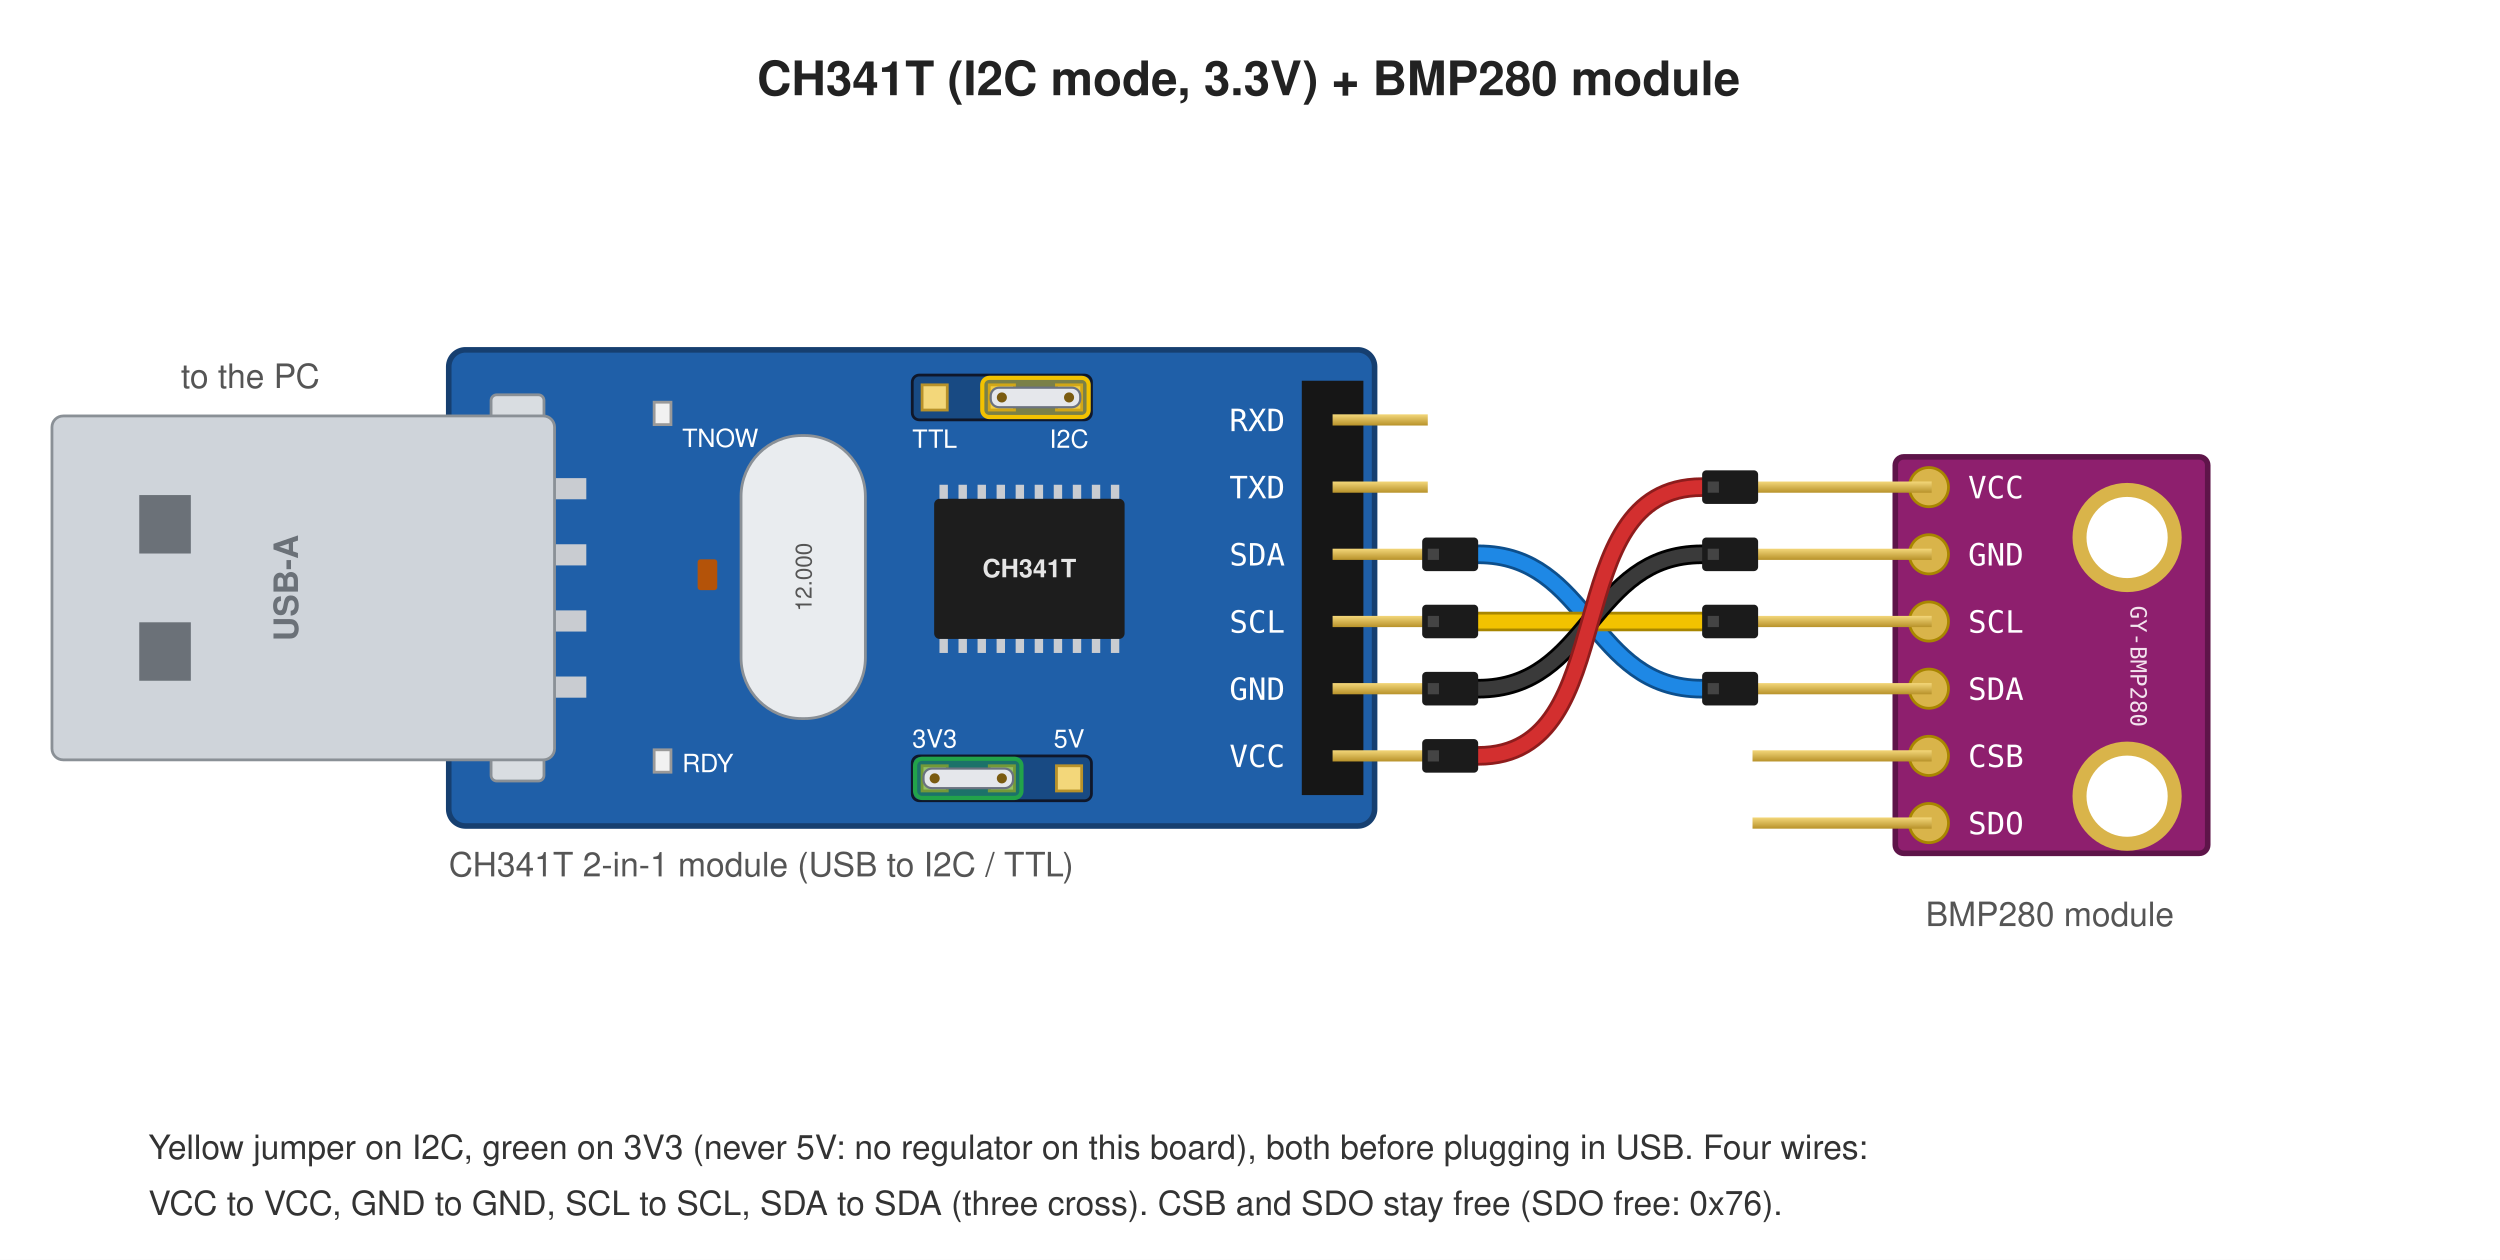
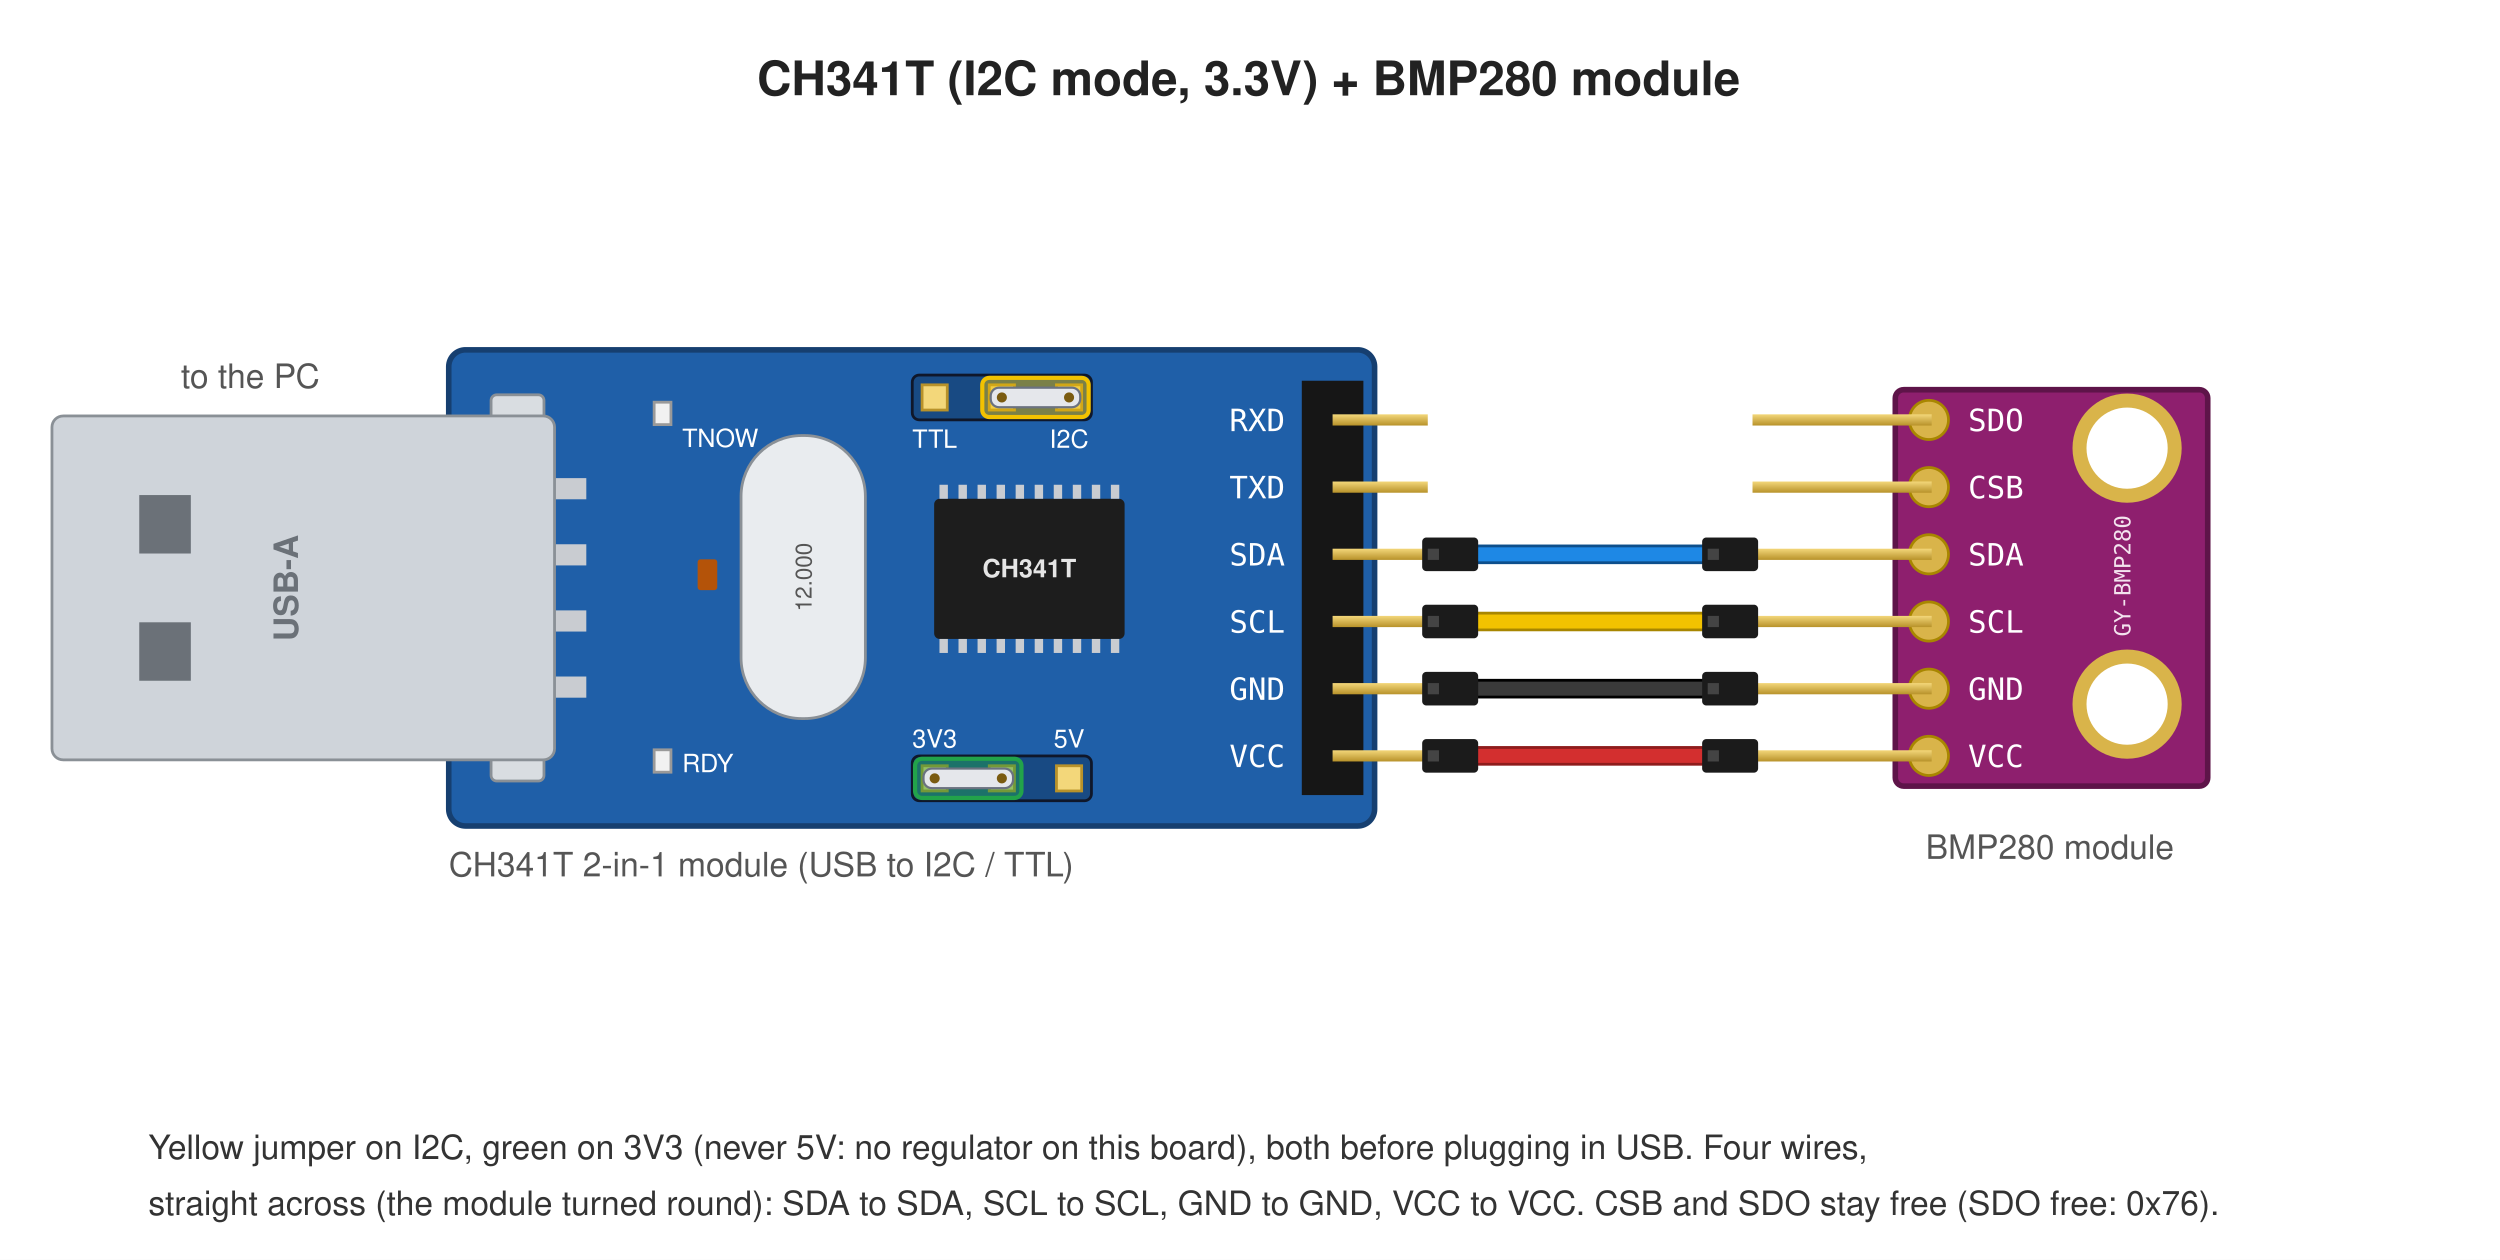
<svg xmlns="http://www.w3.org/2000/svg" viewBox="0 0 893 450" width="893" height="450" font-family="Helvetica, Arial, sans-serif">
  <style>@media (prefers-color-scheme: dark) { .bg { fill-opacity: 0.85 } }</style>
  <defs>
    <linearGradient id="metal" x1="0" y1="0" x2="0" y2="1">
      <stop offset="0" stop-color="#e9ecef" />
      <stop offset="0.5" stop-color="#b8bec5" />
      <stop offset="1" stop-color="#d9dde1" />
    </linearGradient>
    <linearGradient id="pin" x1="0" y1="0" x2="0" y2="1">
      <stop offset="0" stop-color="#f3d77a" />
      <stop offset="1" stop-color="#b8922a" />
    </linearGradient>
    <g id="dupont">
      <rect x="0" y="-6" width="20" height="12" rx="1.5" fill="#1b1b1b" />
      <rect x="2" y="-2" width="4" height="4" fill="#444" />
    </g>
  </defs>
  <rect class="bg" width="893" height="450" fill="#ffffff" />
  <text x="446" y="34" text-anchor="middle" font-size="17" font-weight="bold" fill="#222">CH341T (I2C mode, 3.3V) + BMP280 module</text>
  <text x="89.425" y="138.583" text-anchor="middle" font-size="12" fill="#555">to the PC</text>
  <rect x="160.291" y="124.961" width="330.709" height="170.079" rx="6" fill="#1f5fa8" stroke="#163f70" stroke-width="2" />
  <rect x="175.409" y="141.024" width="18.898" height="9.449" rx="2" fill="#d9dde1" stroke="#8a9096" />
  <rect x="175.409" y="269.528" width="18.898" height="9.449" rx="2" fill="#d9dde1" stroke="#8a9096" />
  <rect x="196.087" y="170.787" width="13.339" height="7.559" fill="#c9ccd1" />
  <rect x="196.087" y="194.409" width="13.339" height="7.559" fill="#c9ccd1" />
  <rect x="196.087" y="218.031" width="13.339" height="7.559" fill="#c9ccd1" />
  <rect x="196.087" y="241.654" width="13.339" height="7.559" fill="#c9ccd1" />
  <rect x="18.559" y="148.583" width="179.528" height="122.835" rx="4" fill="#cfd4da" stroke="#8a9096" />
  <rect x="49.74" y="176.835" width="18.425" height="20.882" fill="#6b7178" />
  <rect x="49.74" y="222.283" width="18.425" height="20.882" fill="#6b7178" />
  <text transform="translate(106.4331 210.0) rotate(-90)" text-anchor="middle" font-size="12" font-weight="bold" fill="#6b7178">USB-A</text>
  <text x="160.291" y="313.039" font-size="12" fill="#555">CH341T 2-in-1 module (USB to I2C / TTL)</text>
  <rect x="465.0" y="136.0" width="22" height="148.0" fill="#161616" />
  <g fill="url(#pin)">
    <rect x="476.0" y="148.0" width="34.0" height="4" />
    <rect x="476.0" y="172.0" width="34.0" height="4" />
    <rect x="476.0" y="196.0" width="34.0" height="4" />
    <rect x="476.0" y="220.0" width="34.0" height="4" />
    <rect x="476.0" y="244.0" width="34.0" height="4" />
    <rect x="476.0" y="268.0" width="34.0" height="4" />
  </g>
  <g font-size="11" fill="#fff" font-family="Menlo, Consolas, monospace" text-anchor="end">
    <text x="459.0" y="154.0">RXD</text>
    <text x="459.0" y="178.0">TXD</text>
    <text x="459.0" y="202.0">SDA</text>
    <text x="459.0" y="226.0">SCL</text>
    <text x="459.0" y="250.0">GND</text>
    <text x="459.0" y="274.0">VCC</text>
  </g>
  <rect x="333.677" y="178.157" width="68.031" height="50.079" rx="2" fill="#1d1d1d" />
  <rect x="335.579" y="173.157" width="3" height="5" fill="#c9ccd1" />
  <rect x="335.579" y="228.236" width="3" height="5" fill="#c9ccd1" />
  <rect x="342.382" y="173.157" width="3" height="5" fill="#c9ccd1" />
  <rect x="342.382" y="228.236" width="3" height="5" fill="#c9ccd1" />
  <rect x="349.185" y="173.157" width="3" height="5" fill="#c9ccd1" />
  <rect x="349.185" y="228.236" width="3" height="5" fill="#c9ccd1" />
  <rect x="355.988" y="173.157" width="3" height="5" fill="#c9ccd1" />
  <rect x="355.988" y="228.236" width="3" height="5" fill="#c9ccd1" />
  <rect x="362.791" y="173.157" width="3" height="5" fill="#c9ccd1" />
  <rect x="362.791" y="228.236" width="3" height="5" fill="#c9ccd1" />
  <rect x="369.594" y="173.157" width="3" height="5" fill="#c9ccd1" />
  <rect x="369.594" y="228.236" width="3" height="5" fill="#c9ccd1" />
  <rect x="376.398" y="173.157" width="3" height="5" fill="#c9ccd1" />
  <rect x="376.398" y="228.236" width="3" height="5" fill="#c9ccd1" />
  <rect x="383.201" y="173.157" width="3" height="5" fill="#c9ccd1" />
  <rect x="383.201" y="228.236" width="3" height="5" fill="#c9ccd1" />
  <rect x="390.004" y="173.157" width="3" height="5" fill="#c9ccd1" />
  <rect x="390.004" y="228.236" width="3" height="5" fill="#c9ccd1" />
  <rect x="396.807" y="173.157" width="3" height="5" fill="#c9ccd1" />
  <rect x="396.807" y="228.236" width="3" height="5" fill="#c9ccd1" />
  <text x="367.693" y="206.197" text-anchor="middle" font-size="9" font-weight="bold" fill="#e5e5e5">CH341T</text>
  <rect x="264.701" y="155.575" width="44.409" height="101.102" rx="21.732" fill="#e9ecef" stroke="#8a9096" />
  <text transform="translate(289.9055 206.126) rotate(-90)" text-anchor="middle" font-size="8" fill="#555">12.000</text>
  <rect x="249.197" y="199.795" width="7" height="11" rx="1" fill="#b45309" />
  <rect x="325.866" y="133.969" width="64" height="16" rx="2.5" fill="#000" fill-opacity="0.22" stroke="#0f172a" stroke-width="1" />
  <rect x="377.366" y="137.469" width="9" height="9" fill="#f3d77a" stroke="#b8922a" />
  <rect x="353.366" y="137.469" width="9" height="9" fill="#f3d77a" stroke="#b8922a" />
  <rect x="329.366" y="137.469" width="9" height="9" fill="#f3d77a" stroke="#b8922a" />
  <rect x="350.866" y="134.969" width="38" height="14" rx="2.5" fill="#f2c200" fill-opacity="0.45" stroke="#f2c200" stroke-width="1.5" />
  <rect x="353.866" y="138.469" width="32" height="7" rx="3" fill="#e5e7eb" stroke="#6b7280" stroke-width="0.8" />
  <circle cx="357.866" cy="141.969" r="1.8" fill="#7a5b10" />
  <circle cx="381.866" cy="141.969" r="1.8" fill="#7a5b10" />
  <rect x="325.866" y="270.031" width="64" height="16" rx="2.5" fill="#000" fill-opacity="0.22" stroke="#0f172a" stroke-width="1" />
  <rect x="377.366" y="273.531" width="9" height="9" fill="#f3d77a" stroke="#b8922a" />
  <rect x="353.366" y="273.531" width="9" height="9" fill="#f3d77a" stroke="#b8922a" />
  <rect x="329.366" y="273.531" width="9" height="9" fill="#f3d77a" stroke="#b8922a" />
  <rect x="326.866" y="271.031" width="38" height="14" rx="2.5" fill="#22a34a" fill-opacity="0.45" stroke="#22a34a" stroke-width="1.5" />
  <rect x="329.866" y="274.531" width="32" height="7" rx="3" fill="#e5e7eb" stroke="#6b7280" stroke-width="0.8" />
  <circle cx="333.866" cy="278.031" r="1.8" fill="#7a5b10" />
  <circle cx="357.866" cy="278.031" r="1.8" fill="#7a5b10" />
  <text x="381.866" y="159.969" text-anchor="middle" font-size="9" fill="#fff">I2C</text>
  <text x="333.866" y="159.969" text-anchor="middle" font-size="9" fill="#fff">TTL</text>
  <text x="381.866" y="267.031" text-anchor="middle" font-size="9" fill="#fff">5V</text>
  <text x="333.866" y="267.031" text-anchor="middle" font-size="9" fill="#fff">3V3</text>
  <rect x="233.661" y="143.669" width="6" height="8" fill="#f1f1f1" stroke="#999" />
  <text x="243.661" y="159.669" font-size="9" fill="#fff">TNOW</text>
  <rect x="233.661" y="267.827" width="6" height="8" fill="#f1f1f1" stroke="#999" />
  <text x="243.661" y="275.827" font-size="9" fill="#fff">RDY</text>
  <g transform="translate(33 0)">
-     <rect x="644.0" y="163.2" width="111.6" height="141.6" rx="3" fill="#8e1f6e" stroke="#5e1449" stroke-width="2" />
-     <circle cx="726.8" cy="192.0" r="17" fill="#fff" stroke="#d9b44a" stroke-width="5" />
-     <circle cx="726.8" cy="284.4" r="17" fill="#fff" stroke="#d9b44a" stroke-width="5" />
-     <text transform="translate(728.0 238.0) rotate(90)" text-anchor="middle" font-size="8" fill="#f3e3ee" font-family="Menlo, Consolas, monospace">GY-BMP280</text>
+     <rect x="644.0" y="139.2" width="111.6" height="141.6" rx="3" fill="#8e1f6e" stroke="#5e1449" stroke-width="2" />
+     <circle cx="726.8" cy="251.52" r="17" fill="#fff" stroke="#d9b44a" stroke-width="5" />
+     <circle cx="726.8" cy="160.08" r="17" fill="#fff" stroke="#d9b44a" stroke-width="5" />
+     <text transform="translate(728.0 205.68) rotate(-90)" text-anchor="middle" font-size="8" fill="#f3e3ee" font-family="Menlo, Consolas, monospace">GY-BMP280</text>
    <g fill="#d9b44a" stroke="#a88600">
+       <circle cx="656" cy="150" r="7" />
      <circle cx="656" cy="174" r="7" />
      <circle cx="656" cy="198" r="7" />
      <circle cx="656" cy="222" r="7" />
      <circle cx="656" cy="246" r="7" />
      <circle cx="656" cy="270" r="7" />
-       <circle cx="656" cy="294" r="7" />
    </g>
    <g fill="url(#pin)">
+       <rect x="593" y="148" width="64" height="4" />
      <rect x="593" y="172" width="64" height="4" />
      <rect x="593" y="196" width="64" height="4" />
      <rect x="593" y="220" width="64" height="4" />
      <rect x="593" y="244" width="64" height="4" />
      <rect x="593" y="268" width="64" height="4" />
-       <rect x="593" y="292" width="64" height="4" />
    </g>
    <g font-size="11" fill="#fff" font-family="Menlo, Consolas, monospace">
-       <text x="670" y="178">VCC</text>
-       <text x="670" y="202">GND</text>
+       <text x="670" y="154">SDO</text>
+       <text x="670" y="178">CSB</text>
+       <text x="670" y="202">SDA</text>
      <text x="670" y="226">SCL</text>
-       <text x="670" y="250">SDA</text>
-       <text x="670" y="274">CSB</text>
-       <text x="670" y="298">SDO</text>
+       <text x="670" y="250">GND</text>
+       <text x="670" y="274">VCC</text>
    </g>
-     <text x="699.2" y="330.8" text-anchor="middle" font-size="12" fill="#555">BMP280 module</text>
+     <text x="699.2" y="306.8" text-anchor="middle" font-size="12" fill="#555">BMP280 module</text>
    <g stroke-linecap="round" fill="none">
-       <path d="M495 198 C 535 198, 535 246, 575 246" stroke="#0d4f8c" stroke-width="7" />
-       <path d="M495 198 C 535 198, 535 246, 575 246" stroke="#1e88e5" stroke-width="5" />
+       <path d="M495 198 H 575" stroke="#0d4f8c" stroke-width="7" />
+       <path d="M495 198 H 575" stroke="#1e88e5" stroke-width="5" />
      <path d="M495 222 H 575" stroke="#a88600" stroke-width="7" />
      <path d="M495 222 H 575" stroke="#f2c200" stroke-width="5" />
-       <path d="M495 246 C 535 246, 535 198, 575 198" stroke="#000" stroke-width="7" />
-       <path d="M495 246 C 535 246, 535 198, 575 198" stroke="#3a3a3a" stroke-width="5" />
-       <path d="M495 270 C 548 270, 522 174, 575 174" stroke="#8e1c1c" stroke-width="7" />
-       <path d="M495 270 C 548 270, 522 174, 575 174" stroke="#d32f2f" stroke-width="5" />
+       <path d="M495 246 H 575" stroke="#000" stroke-width="7" />
+       <path d="M495 246 H 575" stroke="#3a3a3a" stroke-width="5" />
+       <path d="M495 270 H 575" stroke="#8e1c1c" stroke-width="7" />
+       <path d="M495 270 H 575" stroke="#d32f2f" stroke-width="5" />
    </g>
    <use href="#dupont" x="475" y="198" />
    <use href="#dupont" x="475" y="222" />
    <use href="#dupont" x="475" y="246" />
    <use href="#dupont" x="475" y="270" />
-     <use href="#dupont" x="575" y="174" />
    <use href="#dupont" x="575" y="198" />
    <use href="#dupont" x="575" y="222" />
    <use href="#dupont" x="575" y="246" />
+     <use href="#dupont" x="575" y="270" />
    <g font-size="12" fill="#333">
-       <text x="20" y="414">Yellow jumper on I2C, green on 3V3 (never 5V: no regulator on this board), both before plugging in USB. Four wires:</text>
-       <text x="20" y="434">VCC to VCC, GND to GND, SCL to SCL, SDA to SDA (three cross). CSB and SDO stay free (SDO free: 0x76).</text>
+       <text x="20" y="414">Yellow jumper on I2C, green on 3V3 (never 5V: no regulator on this board), both before plugging in USB. Four wires,</text>
+       <text x="20" y="434">straight across (the module turned round): SDA to SDA, SCL to SCL, GND to GND, VCC to VCC. CSB and SDO stay free (SDO free: 0x76).</text>
    </g>
  </g>
</svg>
